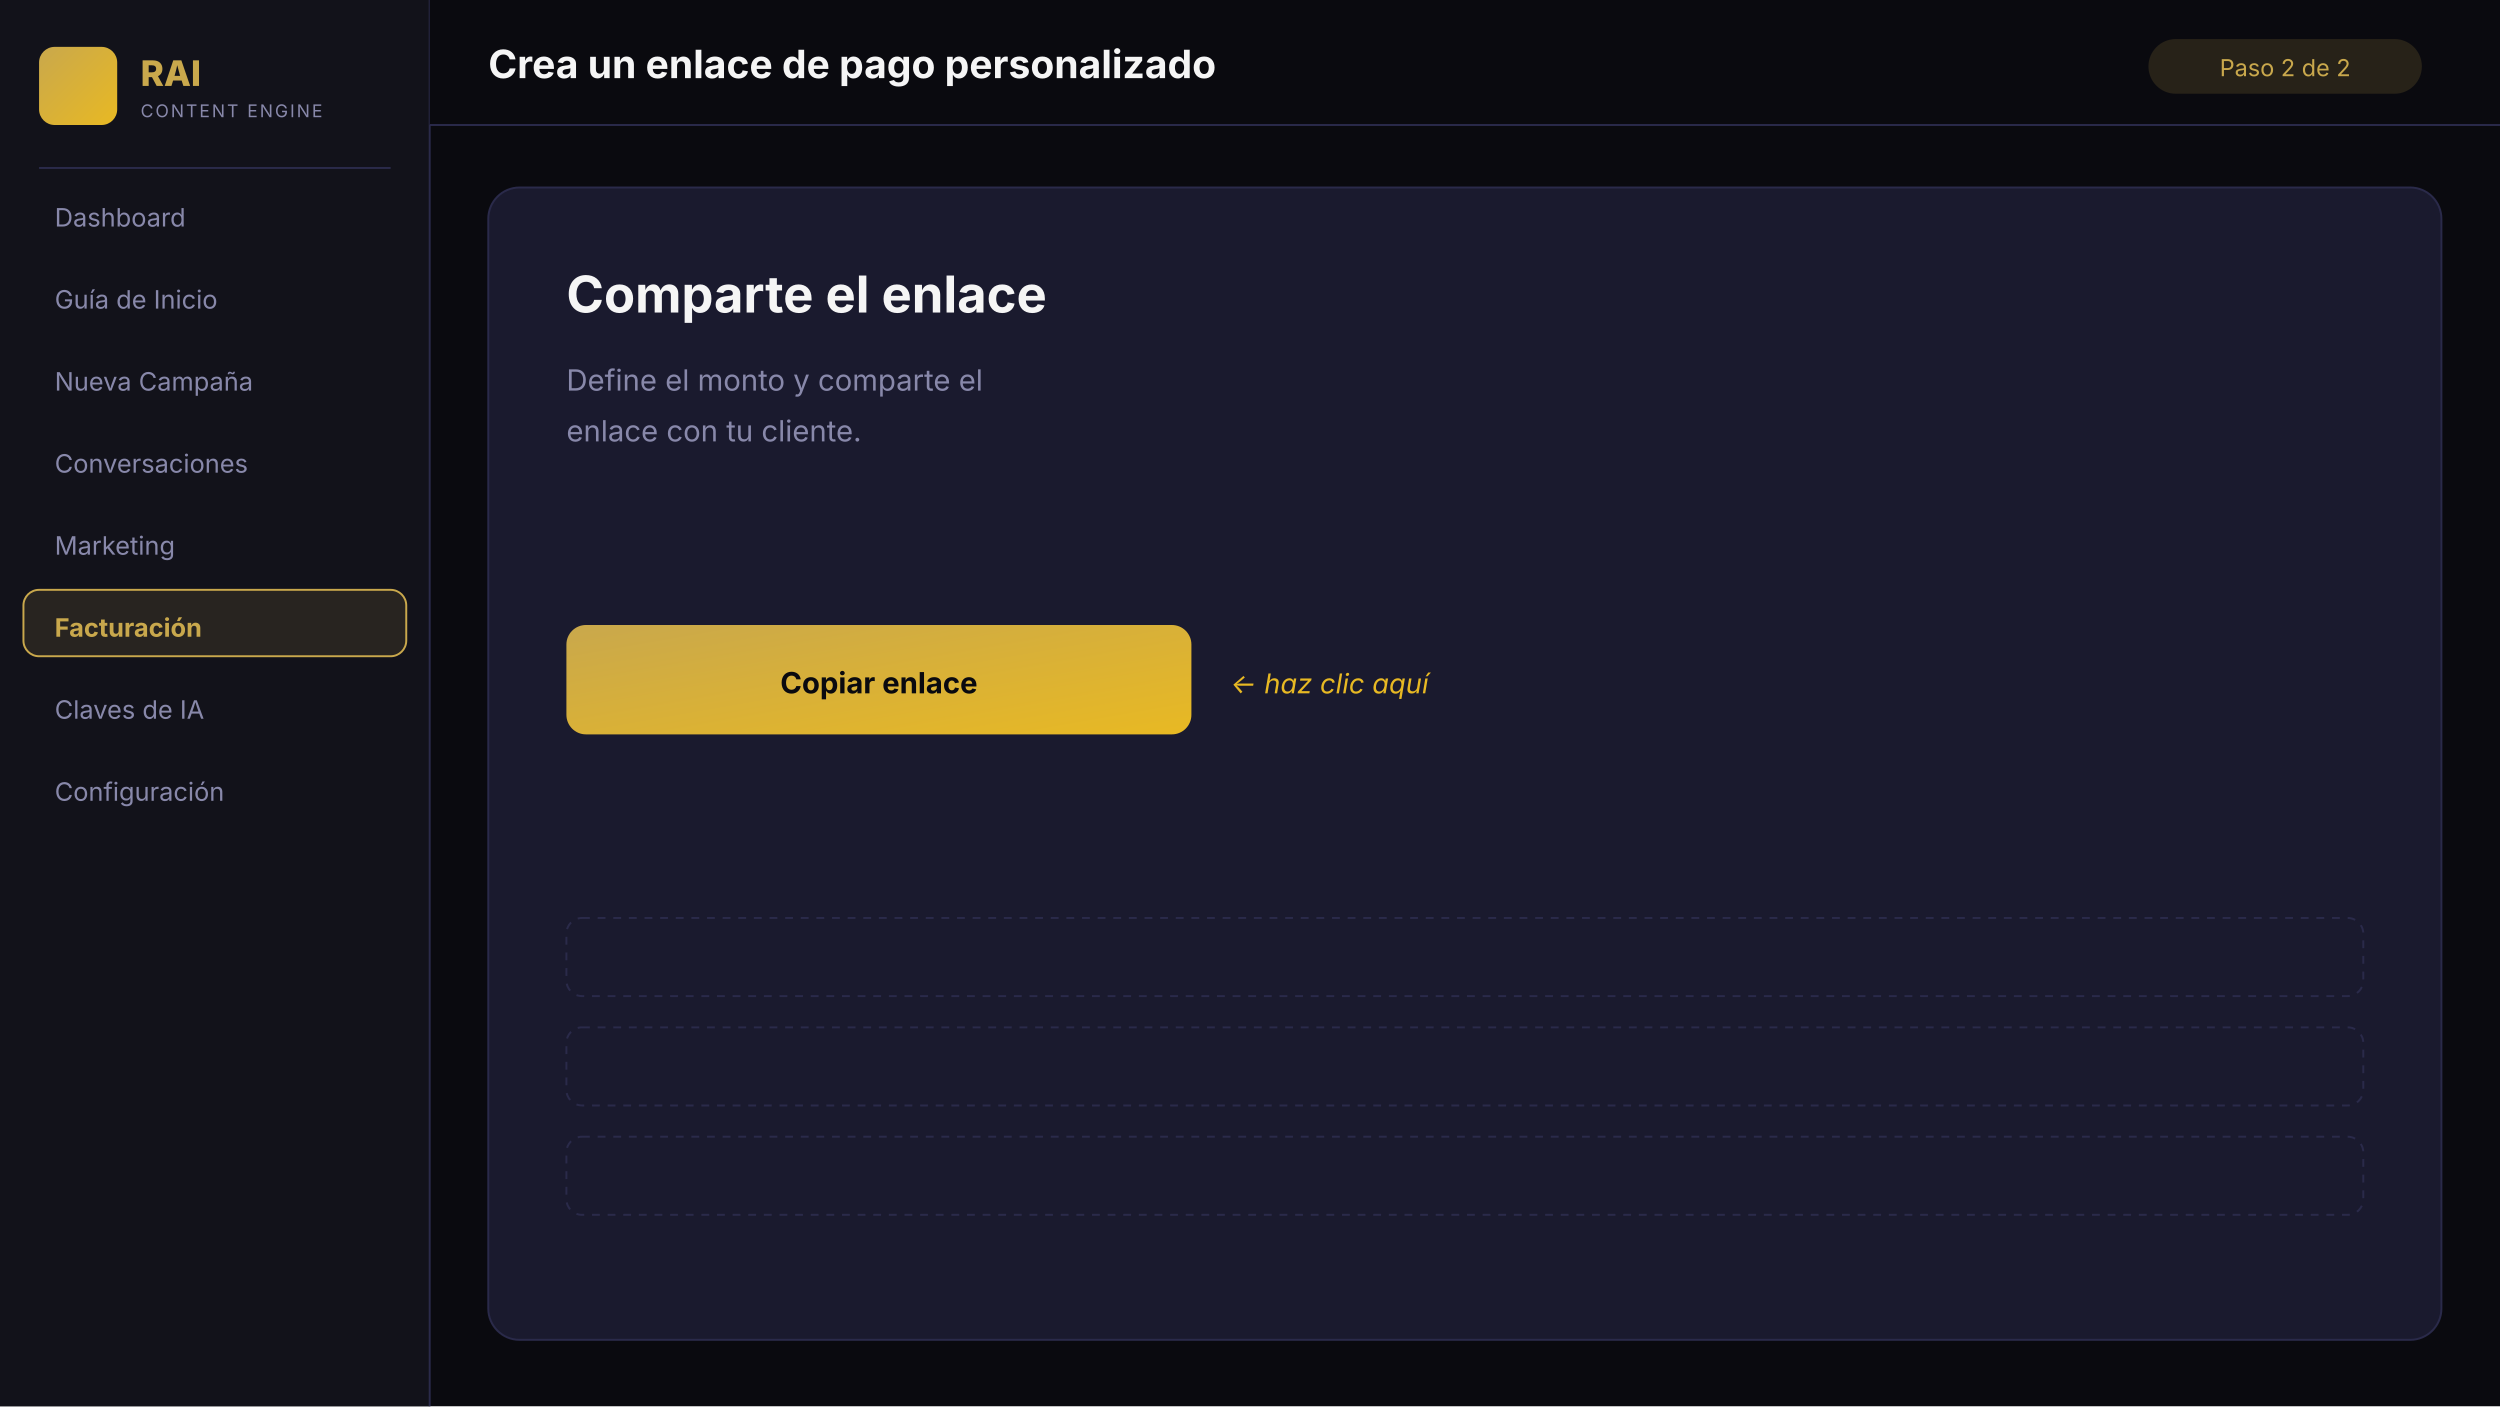
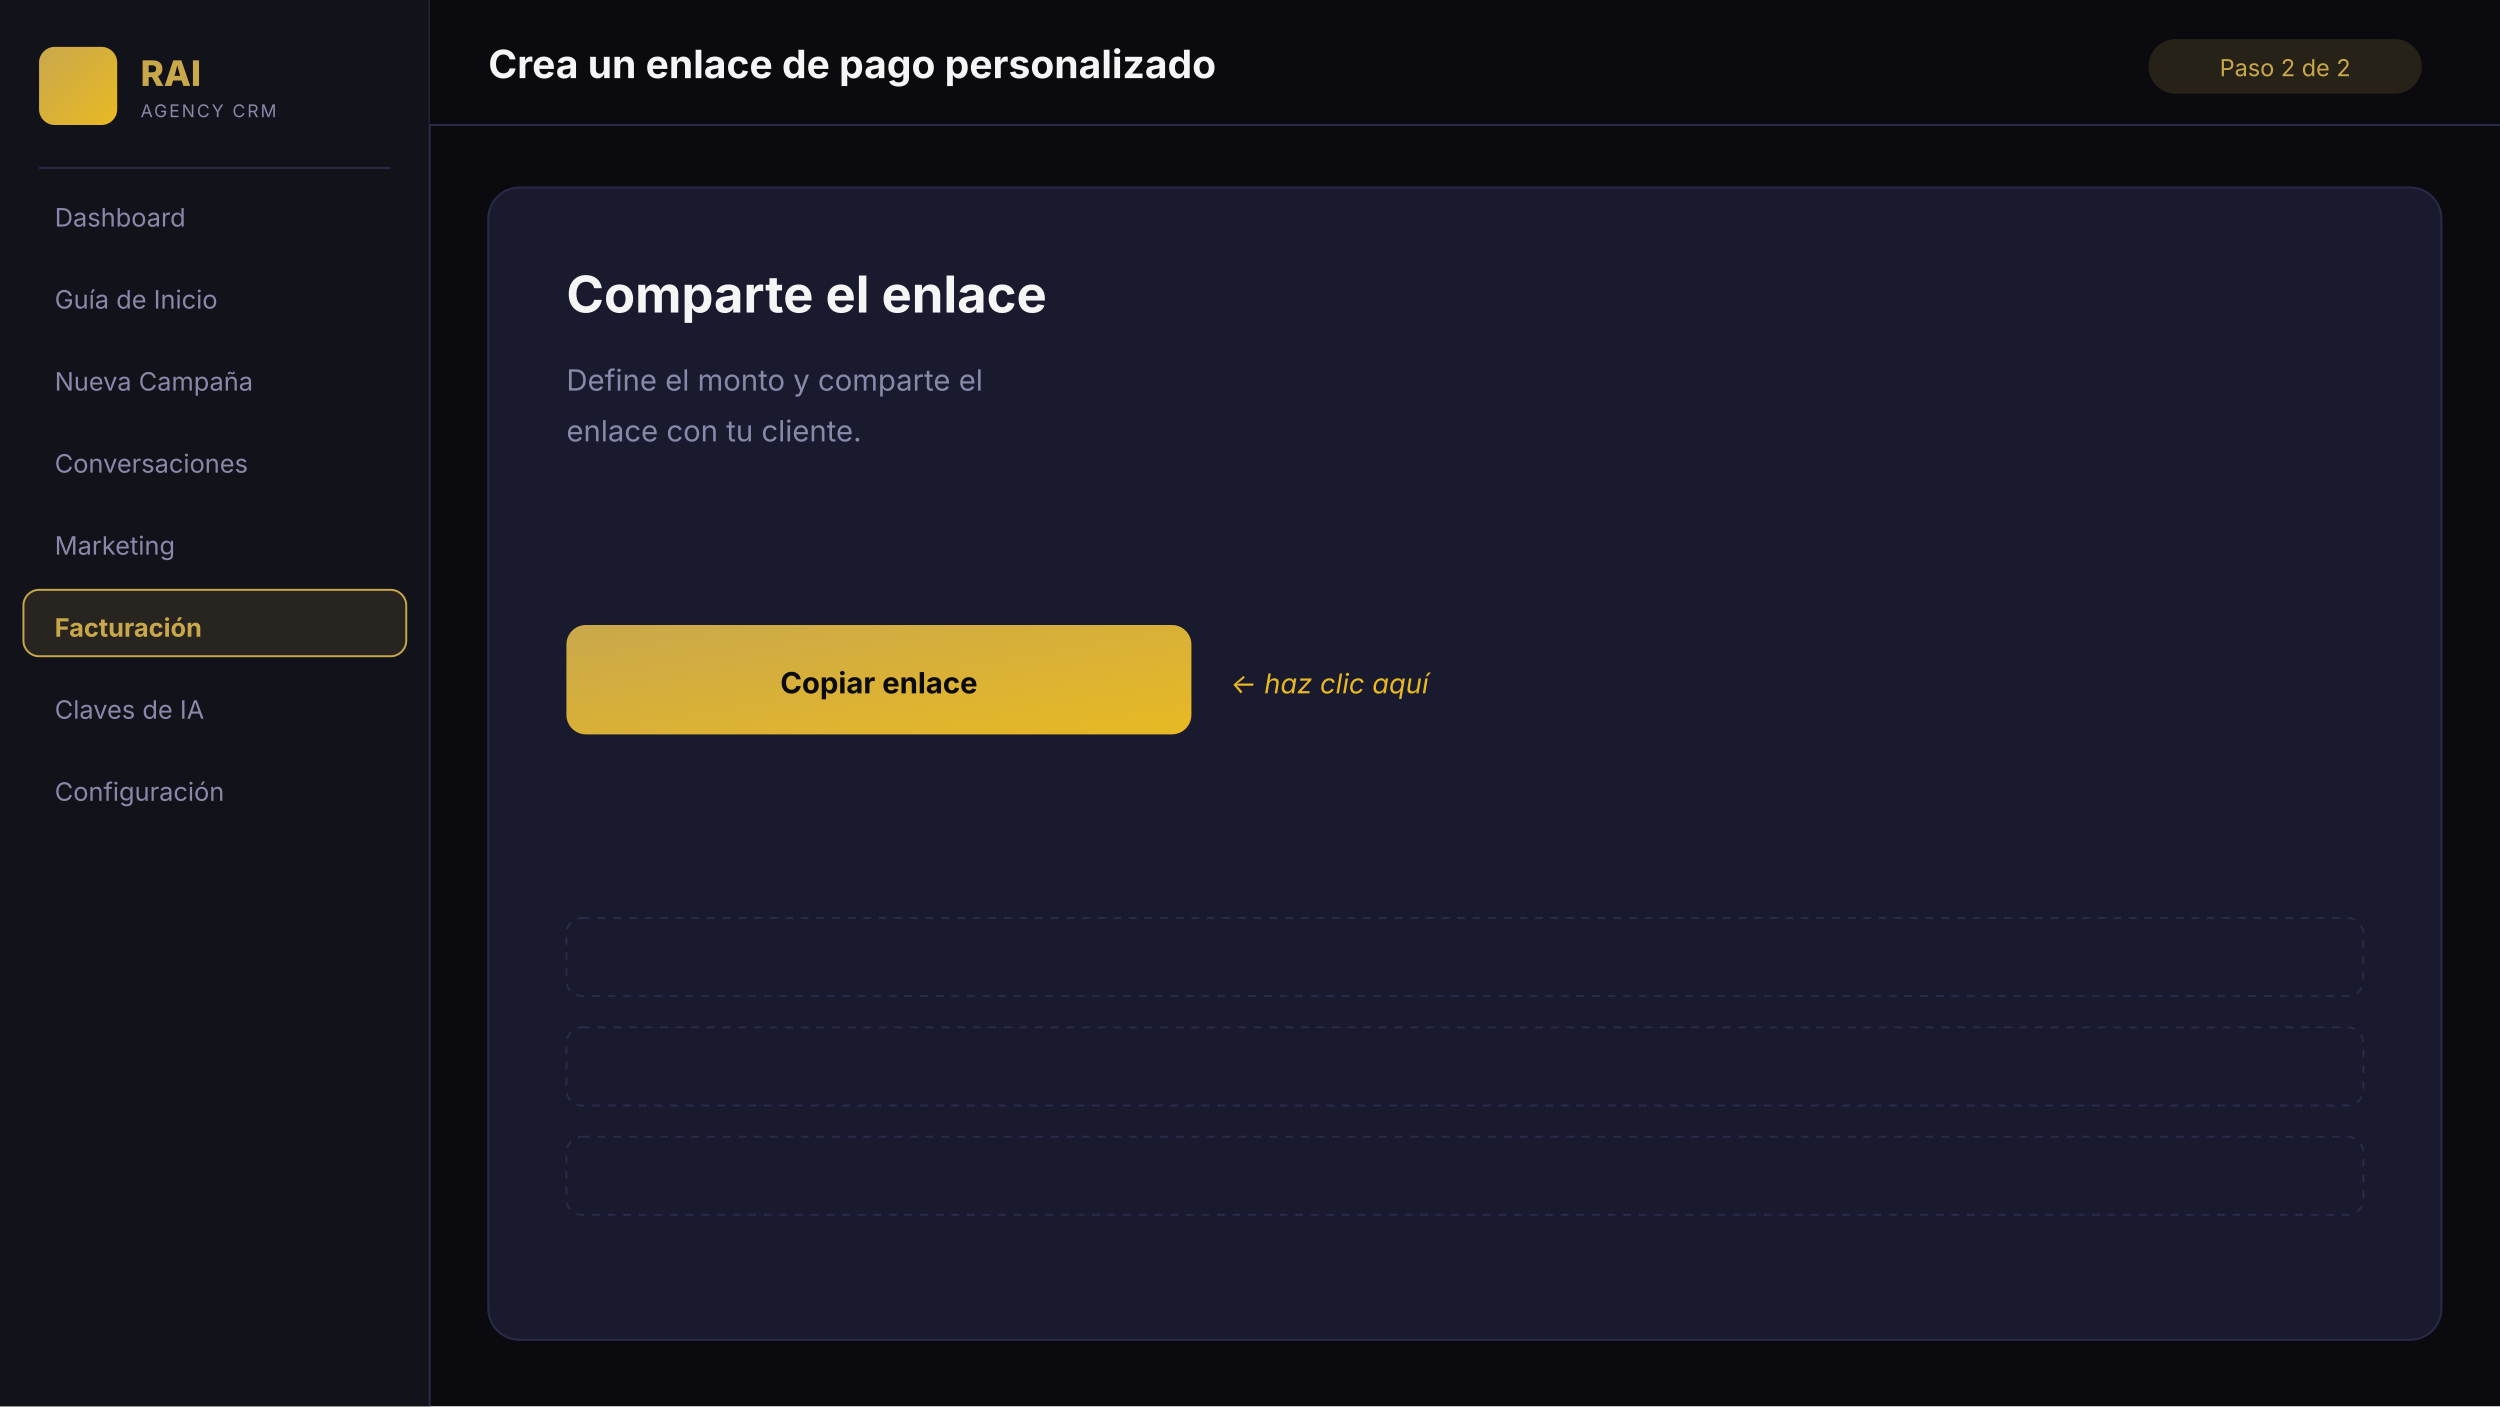
<svg xmlns="http://www.w3.org/2000/svg" viewBox="0 0 1280 720" font-family="Inter, Arial, sans-serif">
  <defs>
    <linearGradient id="goldGrad" x1="0" y1="0" x2="1" y2="1">
      <stop offset="0" stop-color="#C9A84C" />
      <stop offset="1" stop-color="#E8B923" />
    </linearGradient>
  </defs>
  <rect width="1280" height="720" fill="#0A0A0F" />
  <rect x="0" y="0" width="220" height="720" fill="#12121A" />
  <line x1="220" y1="0" x2="220" y2="720" stroke="#2A2A4A" stroke-width="1" />
  <rect x="20" y="24" width="40" height="40" rx="8" fill="url(#goldGrad)" />
  <text x="72" y="44" fill="#C9A84C" font-size="18" font-weight="800">RAI</text>
-   <text x="72" y="60" fill="#8888AA" font-size="9" letter-spacing="1">CONTENT ENGINE</text>
+   <text x="72" y="60" fill="#8888AA" font-size="9" letter-spacing="1">AGENCY CRM</text>
  <line x1="20" y1="86" x2="200" y2="86" stroke="#2A2A4A" stroke-width="1" />
  <text x="28" y="116" fill="#8888AA" font-family="Inter, Arial, sans-serif" font-size="13">Dashboard</text>
  <text x="28" y="158" fill="#8888AA" font-family="Inter, Arial, sans-serif" font-size="13">Guía de Inicio</text>
  <text x="28" y="200" fill="#8888AA" font-family="Inter, Arial, sans-serif" font-size="13">Nueva Campaña</text>
  <text x="28" y="242" fill="#8888AA" font-family="Inter, Arial, sans-serif" font-size="13">Conversaciones</text>
  <text x="28" y="284" fill="#8888AA" font-family="Inter, Arial, sans-serif" font-size="13">Marketing</text>
  <rect x="12" y="302" width="196" height="34" rx="8" fill="rgba(201,168,76,0.12)" stroke="#C9A84C" stroke-width="1" />
  <text x="28" y="326" fill="#C9A84C" font-family="Inter, Arial, sans-serif" font-size="13" font-weight="700">Facturación</text>
  <text x="28" y="368" fill="#8888AA" font-family="Inter, Arial, sans-serif" font-size="13">Claves de IA</text>
  <text x="28" y="410" fill="#8888AA" font-family="Inter, Arial, sans-serif" font-size="13">Configuración</text>
  <rect x="220" y="0" width="1060" height="64" fill="#0A0A0F" />
  <line x1="220" y1="64" x2="1280" y2="64" stroke="#2A2A4A" stroke-width="1" />
  <text x="250" y="40" fill="#F5F5F5" font-size="20" font-weight="700">Crea un enlace de pago personalizado</text>
  <rect x="1100" y="20" width="140" height="28" rx="14" fill="rgba(201,168,76,0.15)" />
  <text x="1170" y="39" fill="#C9A84C" font-size="12" text-anchor="middle">Paso 2 de 2</text>
  <rect x="250" y="96" width="1000" height="590" rx="16" fill="#1A1A2E" stroke="#2A2A4A" stroke-width="1" />
  <text x="290" y="160" fill="#F5F5F5" font-size="26" font-weight="700">Comparte el enlace</text>
  <text x="290" y="200" fill="#8888AA" font-size="15">
    <tspan x="290" dy="0">Define el monto y comparte el</tspan>
    <tspan x="290" dy="26">enlace con tu cliente.</tspan>
  </text>
  <rect x="290" y="320" width="320" height="56" rx="10" fill="url(#goldGrad)" />
  <text x="450" y="355" fill="#0A0A0F" font-size="15" font-weight="700" text-anchor="middle">Copiar enlace</text>
  <text x="630" y="355" fill="#E8B923" font-size="14" font-style="italic">← haz clic aquí</text>
  <rect x="290" y="470" width="920" height="40" rx="8" fill="none" stroke="#2A2A4A" stroke-width="1" stroke-dasharray="4 4" />
  <rect x="290" y="526" width="920" height="40" rx="8" fill="none" stroke="#2A2A4A" stroke-width="1" stroke-dasharray="4 4" />
  <rect x="290" y="582" width="920" height="40" rx="8" fill="none" stroke="#2A2A4A" stroke-width="1" stroke-dasharray="4 4" />
</svg>
